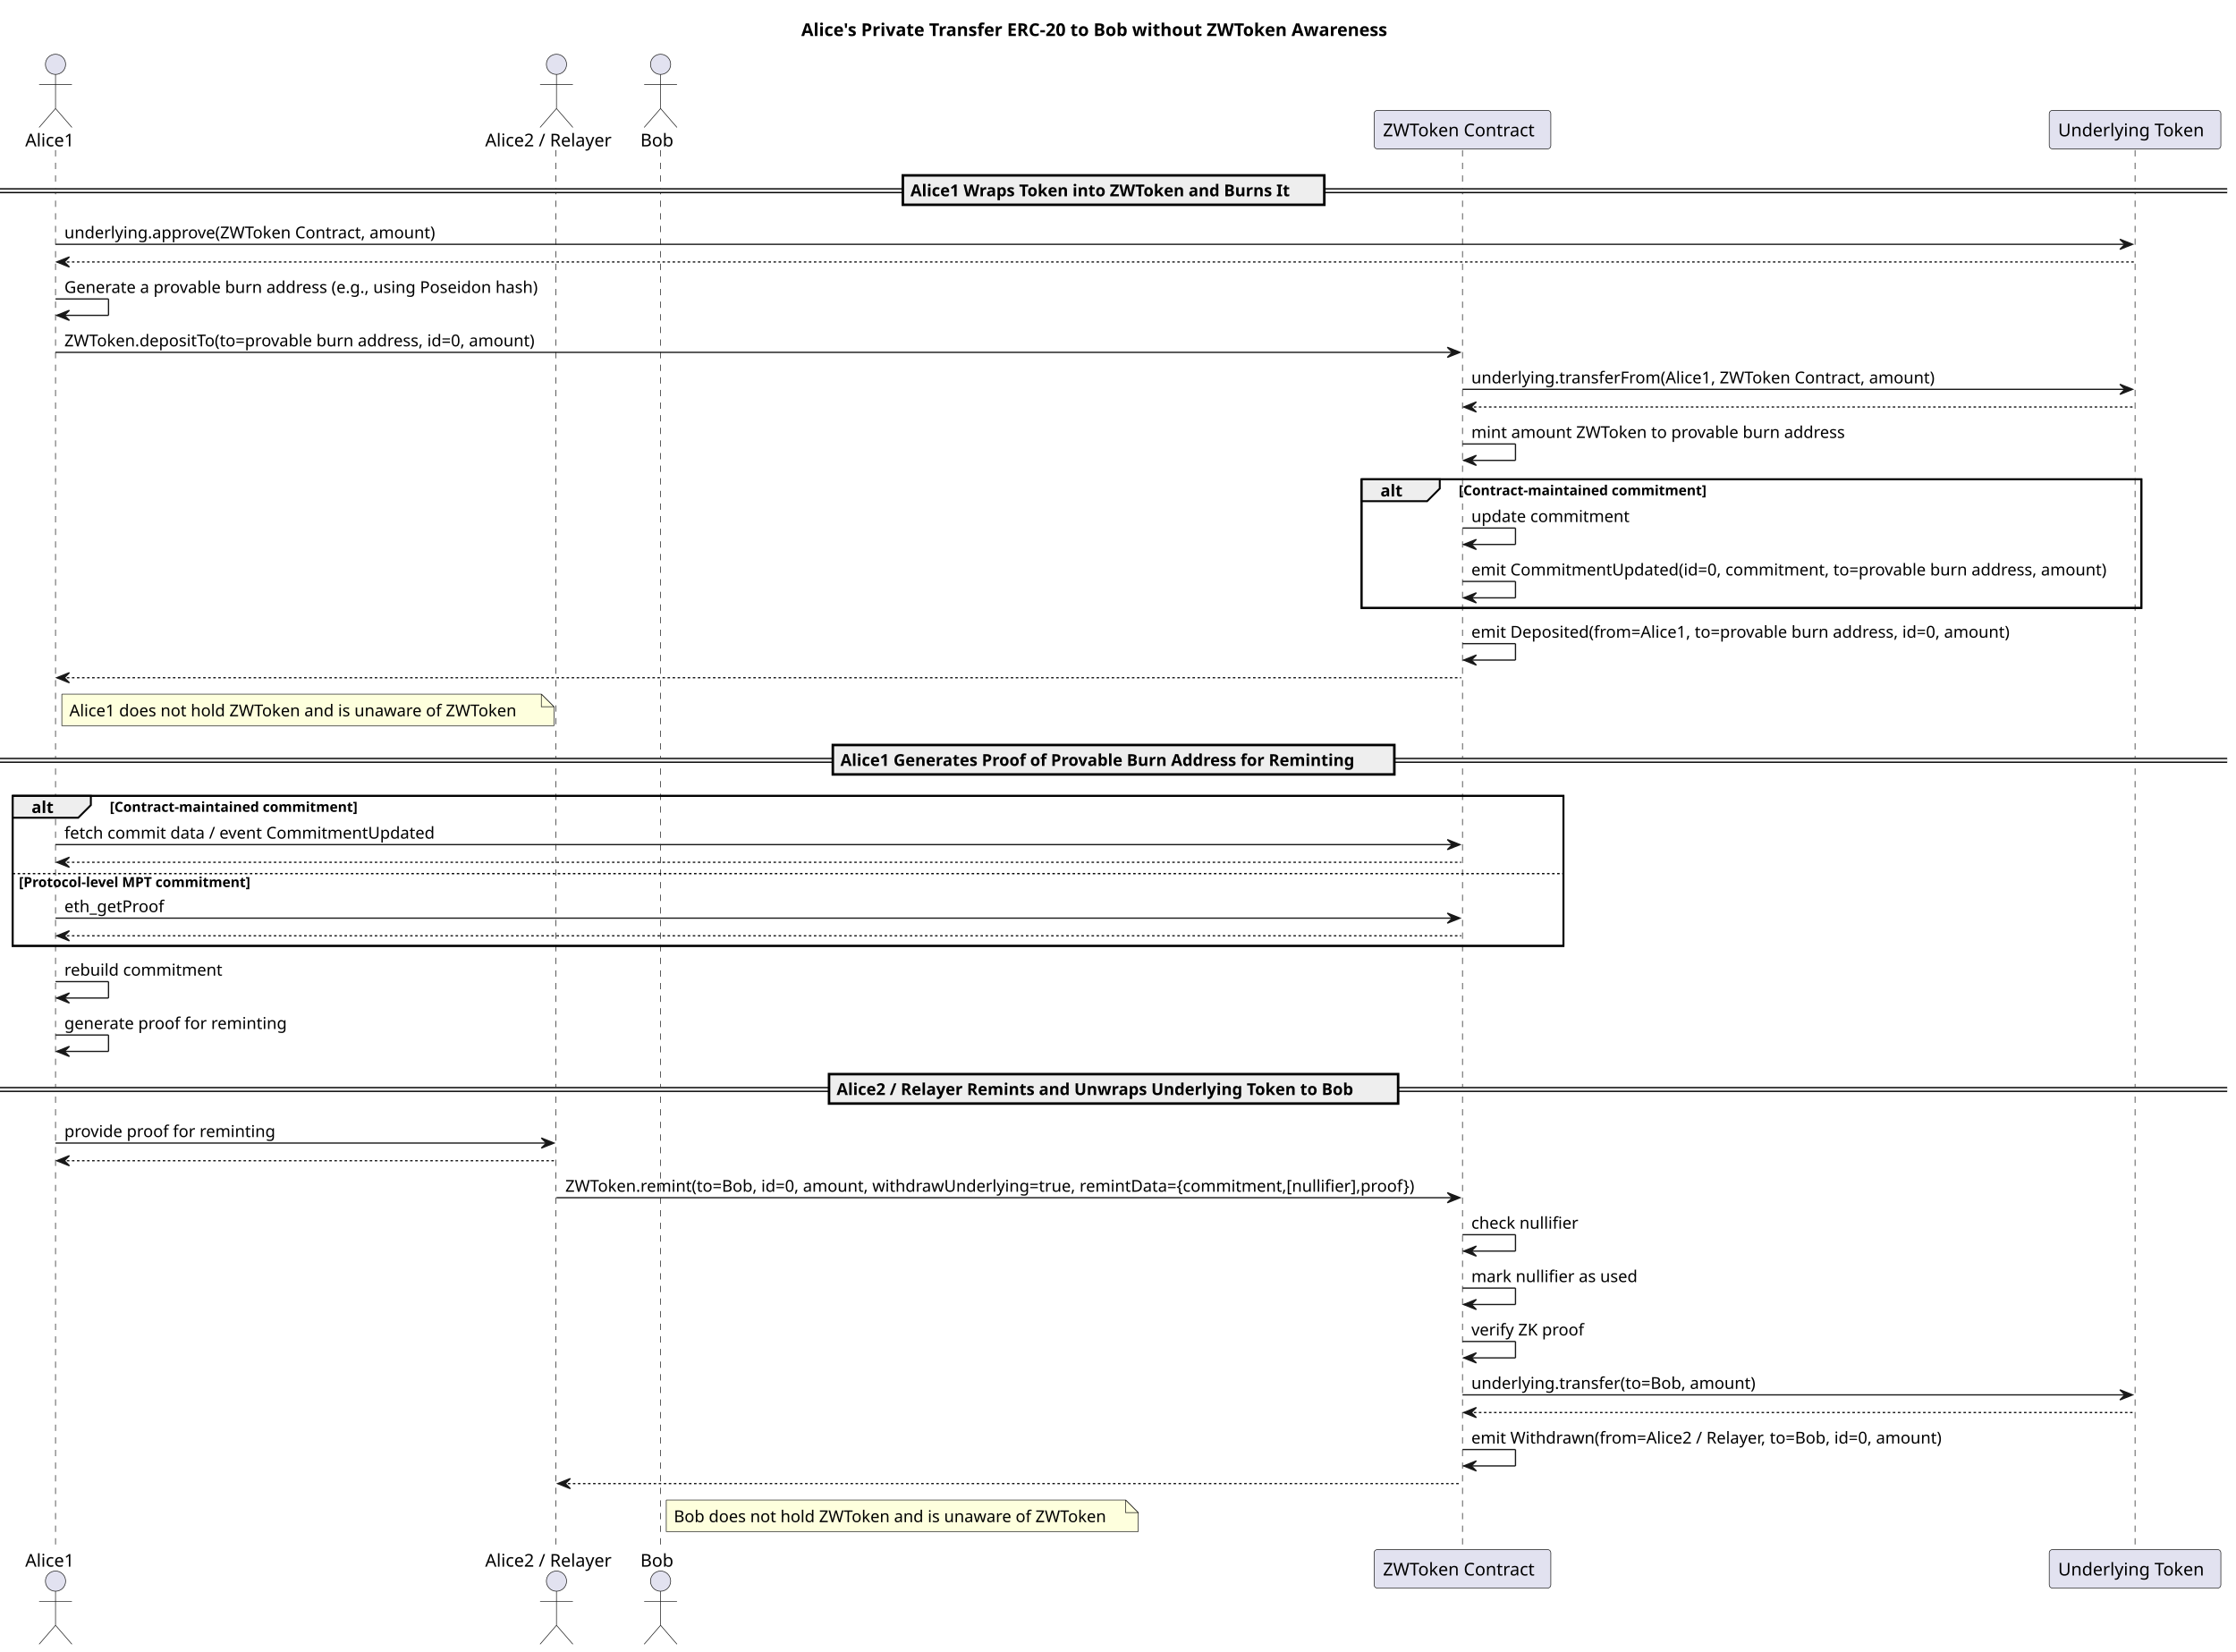
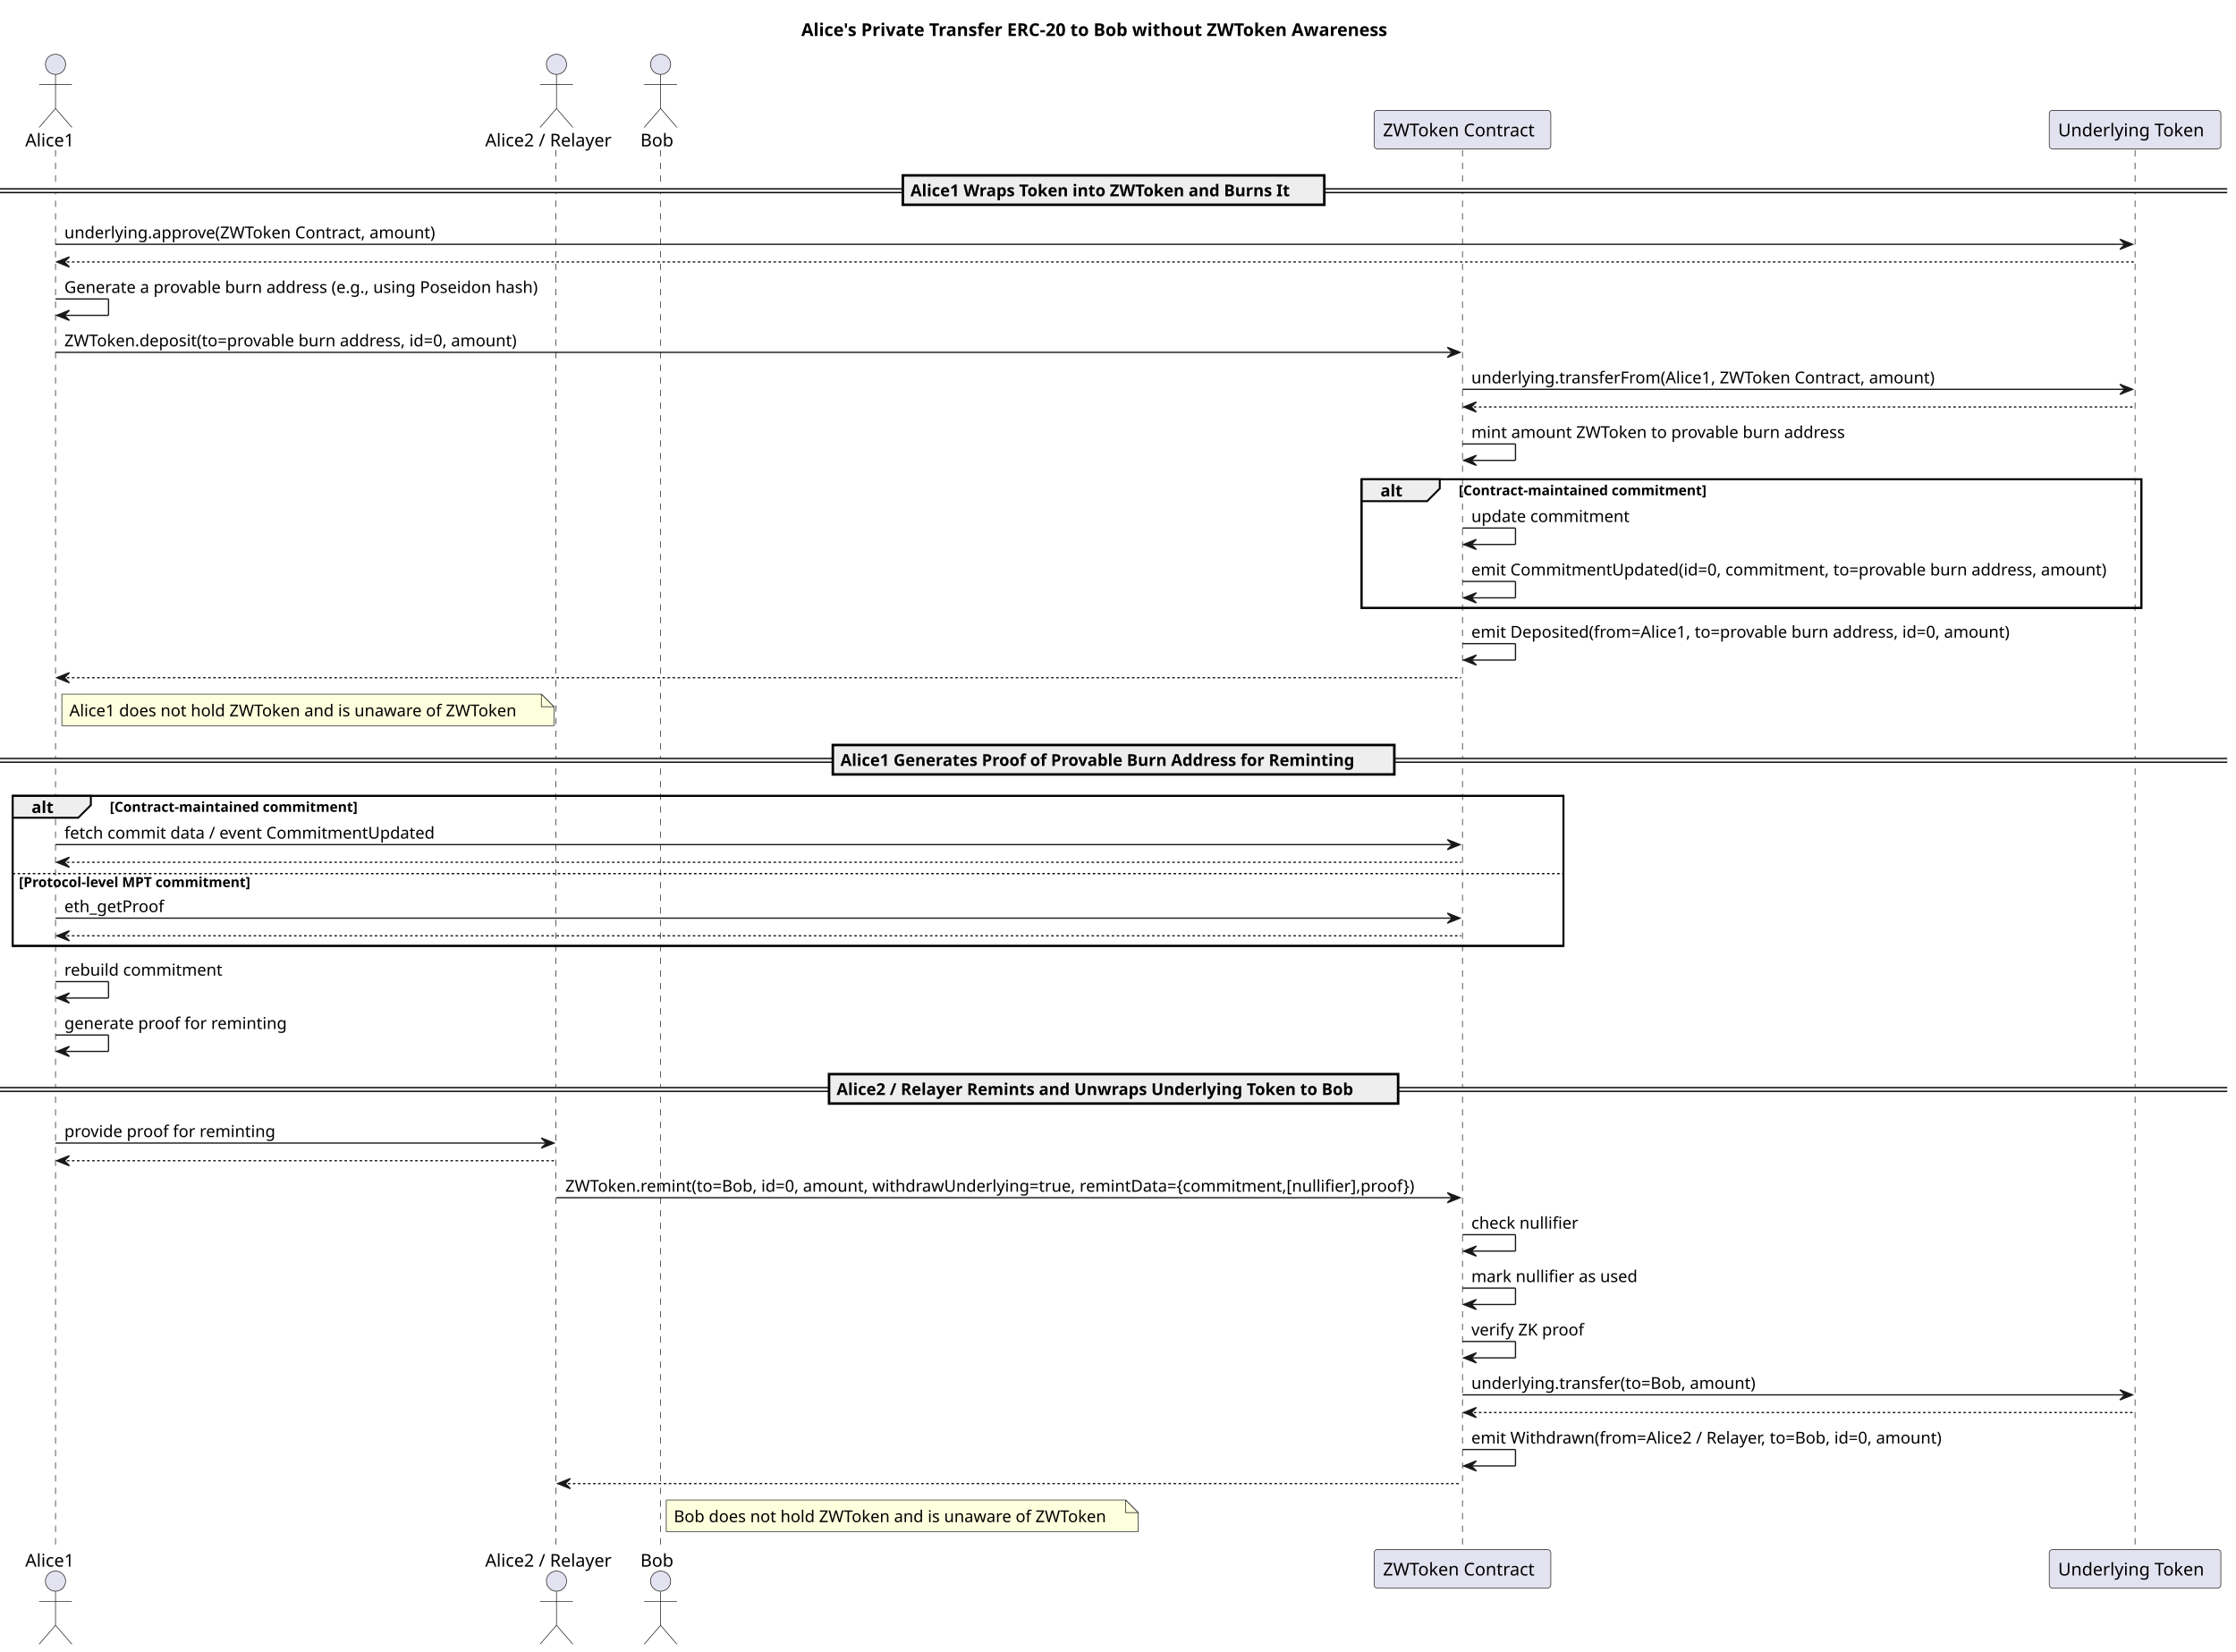
<svg xmlns="http://www.w3.org/2000/svg" contentStyleType="text/css" height="1309px" preserveAspectRatio="none" style="width:1772px;height:1309px;background:#FFFFFF;" version="1.1" viewBox="0 0 1772 1309" width="1772px" zoomAndPan="magnify">
  <defs />
  <g>
    <text fill="#000000" font-family="sans-serif" font-size="14" font-weight="bold" lengthAdjust="spacing" textLength="494" x="635" y="28.535">Alice's Private Transfer ERC-20 to Bob without ZWToken Awareness</text>
    <rect fill="none" height="101.932" style="stroke:#000000;stroke-width:1.5;" width="618" x="1079" y="379.84" />
    <rect fill="none" height="118.887" style="stroke:#000000;stroke-width:1.5;" width="1229" x="10" y="630.703" />
    <line style="stroke:#181818;stroke-width:0.5;stroke-dasharray:5.0,5.0;" x1="44" x2="44" y1="118.977" y2="1229.006" />
    <line style="stroke:#181818;stroke-width:0.5;stroke-dasharray:5.0,5.0;" x1="440.5" x2="440.5" y1="118.977" y2="1229.006" />
    <line style="stroke:#181818;stroke-width:0.5;stroke-dasharray:5.0,5.0;" x1="523.5" x2="523.5" y1="118.977" y2="1229.006" />
    <line style="stroke:#181818;stroke-width:0.5;stroke-dasharray:5.0,5.0;" x1="1159" x2="1159" y1="118.977" y2="1229.006" />
    <line style="stroke:#181818;stroke-width:0.5;stroke-dasharray:5.0,5.0;" x1="1692" x2="1692" y1="118.977" y2="1229.006" />
    <text fill="#000000" font-family="sans-serif" font-size="14" lengthAdjust="spacing" textLength="42" x="20" y="116.023">Alice1</text>
    <ellipse cx="44" cy="50.988" fill="#E2E2F0" rx="8" ry="8" style="stroke:#181818;stroke-width:0.5;" />
    <path d="M44,58.988 L44,85.988 M31,66.988 L57,66.988 M44,85.988 L31,100.988 M44,85.988 L57,100.988 " fill="none" style="stroke:#181818;stroke-width:0.5;" />
    <text fill="#000000" font-family="sans-serif" font-size="14" lengthAdjust="spacing" textLength="42" x="20" y="1241.541">Alice1</text>
    <ellipse cx="44" cy="1252.994" fill="#E2E2F0" rx="8" ry="8" style="stroke:#181818;stroke-width:0.5;" />
    <path d="M44,1260.994 L44,1287.994 M31,1268.994 L57,1268.994 M44,1287.994 L31,1302.994 M44,1287.994 L57,1302.994 " fill="none" style="stroke:#181818;stroke-width:0.5;" />
    <text fill="#000000" font-family="sans-serif" font-size="14" lengthAdjust="spacing" textLength="107" x="384.5" y="116.023">Alice2 / Relayer</text>
    <ellipse cx="441" cy="50.988" fill="#E2E2F0" rx="8" ry="8" style="stroke:#181818;stroke-width:0.5;" />
    <path d="M441,58.988 L441,85.988 M428,66.988 L454,66.988 M441,85.988 L428,100.988 M441,85.988 L454,100.988 " fill="none" style="stroke:#181818;stroke-width:0.5;" />
    <text fill="#000000" font-family="sans-serif" font-size="14" lengthAdjust="spacing" textLength="107" x="384.5" y="1241.541">Alice2 / Relayer</text>
    <ellipse cx="441" cy="1252.994" fill="#E2E2F0" rx="8" ry="8" style="stroke:#181818;stroke-width:0.5;" />
    <path d="M441,1260.994 L441,1287.994 M428,1268.994 L454,1268.994 M441,1287.994 L428,1302.994 M441,1287.994 L454,1302.994 " fill="none" style="stroke:#181818;stroke-width:0.5;" />
    <text fill="#000000" font-family="sans-serif" font-size="14" lengthAdjust="spacing" textLength="26" x="507.5" y="116.023">Bob</text>
    <ellipse cx="523.5" cy="50.988" fill="#E2E2F0" rx="8" ry="8" style="stroke:#181818;stroke-width:0.5;" />
    <path d="M523.5,58.988 L523.5,85.988 M510.5,66.988 L536.5,66.988 M523.5,85.988 L510.5,100.988 M523.5,85.988 L536.5,100.988 " fill="none" style="stroke:#181818;stroke-width:0.5;" />
    <text fill="#000000" font-family="sans-serif" font-size="14" lengthAdjust="spacing" textLength="26" x="507.5" y="1241.541">Bob</text>
    <ellipse cx="523.5" cy="1252.994" fill="#E2E2F0" rx="8" ry="8" style="stroke:#181818;stroke-width:0.5;" />
    <path d="M523.5,1260.994 L523.5,1287.994 M510.5,1268.994 L536.5,1268.994 M523.5,1287.994 L510.5,1302.994 M523.5,1287.994 L536.5,1302.994 " fill="none" style="stroke:#181818;stroke-width:0.5;" />
    <rect fill="#E2E2F0" height="30.488" rx="2.5" ry="2.5" style="stroke:#181818;stroke-width:0.5;" width="140" x="1089" y="87.488" />
    <text fill="#000000" font-family="sans-serif" font-size="14" lengthAdjust="spacing" textLength="126" x="1096" y="108.023">ZWToken Contract</text>
    <rect fill="#E2E2F0" height="30.488" rx="2.5" ry="2.5" style="stroke:#181818;stroke-width:0.5;" width="140" x="1089" y="1228.006" />
    <text fill="#000000" font-family="sans-serif" font-size="14" lengthAdjust="spacing" textLength="126" x="1096" y="1248.541">ZWToken Contract</text>
    <rect fill="#E2E2F0" height="30.488" rx="2.5" ry="2.5" style="stroke:#181818;stroke-width:0.5;" width="136" x="1624" y="87.488" />
    <text fill="#000000" font-family="sans-serif" font-size="14" lengthAdjust="spacing" textLength="122" x="1631" y="108.023">Underlying Token</text>
    <rect fill="#E2E2F0" height="30.488" rx="2.5" ry="2.5" style="stroke:#181818;stroke-width:0.5;" width="136" x="1624" y="1228.006" />
    <text fill="#000000" font-family="sans-serif" font-size="14" lengthAdjust="spacing" textLength="122" x="1631" y="1248.541">Underlying Token</text>
    <rect fill="#EEEEEE" height="3" style="stroke:#EEEEEE;stroke-width:1.0;" width="1765" x="0" y="149.632" />
    <line style="stroke:#000000;stroke-width:1.0;" x1="0" x2="1765" y1="149.632" y2="149.632" />
    <line style="stroke:#000000;stroke-width:1.0;" x1="0" x2="1765" y1="152.632" y2="152.632" />
    <rect fill="#EEEEEE" height="23.311" style="stroke:#000000;stroke-width:2.0;" width="334" x="715.5" y="138.977" />
    <text fill="#000000" font-family="sans-serif" font-size="13" font-weight="bold" lengthAdjust="spacing" textLength="316" x="721.5" y="155.545">Alice1 Wraps Token into ZWToken and Burns It</text>
    <polygon fill="#181818" points="1680,189.598,1690,193.598,1680,197.598,1684,193.598" style="stroke:#181818;stroke-width:1.0;" />
    <line style="stroke:#181818;stroke-width:1.0;" x1="44" x2="1686" y1="193.598" y2="193.598" />
    <text fill="#000000" font-family="sans-serif" font-size="13" lengthAdjust="spacing" textLength="301" x="51" y="188.856">underlying.approve(ZWToken Contract, amount)</text>
    <polygon fill="#181818" points="55,203.598,45,207.598,55,211.598,51,207.598" style="stroke:#181818;stroke-width:1.0;" />
    <line style="stroke:#181818;stroke-width:1.0;stroke-dasharray:2.0,2.0;" x1="49" x2="1691" y1="207.598" y2="207.598" />
    <line style="stroke:#181818;stroke-width:1.0;" x1="44" x2="86" y1="236.908" y2="236.908" />
    <line style="stroke:#181818;stroke-width:1.0;" x1="86" x2="86" y1="236.908" y2="249.908" />
    <line style="stroke:#181818;stroke-width:1.0;" x1="45" x2="86" y1="249.908" y2="249.908" />
    <polygon fill="#181818" points="55,245.908,45,249.908,55,253.908,51,249.908" style="stroke:#181818;stroke-width:1.0;" />
    <text fill="#000000" font-family="sans-serif" font-size="13" lengthAdjust="spacing" textLength="383" x="51" y="232.166">Generate a provable burn address (e.g., using Poseidon hash)</text>
    <polygon fill="#181818" points="1147,275.219,1157,279.219,1147,283.219,1151,279.219" style="stroke:#181818;stroke-width:1.0;" />
    <line style="stroke:#181818;stroke-width:1.0;" x1="44" x2="1153" y1="279.219" y2="279.219" />
-     <text fill="#000000" font-family="sans-serif" font-size="13" lengthAdjust="spacing" textLength="390" x="51" y="274.477">ZWToken.depositTo(to=provable burn address, id=0, amount)</text>
+     <text fill="#000000" font-family="sans-serif" font-size="13" lengthAdjust="spacing" textLength="374" x="51" y="274.477">ZWToken.deposit(to=provable burn address, id=0, amount)</text>
    <polygon fill="#181818" points="1680,304.529,1690,308.529,1680,312.529,1684,308.529" style="stroke:#181818;stroke-width:1.0;" />
    <line style="stroke:#181818;stroke-width:1.0;" x1="1159" x2="1686" y1="308.529" y2="308.529" />
    <text fill="#000000" font-family="sans-serif" font-size="13" lengthAdjust="spacing" textLength="379" x="1166" y="303.787">underlying.transferFrom(Alice1, ZWToken Contract, amount)</text>
    <polygon fill="#181818" points="1170,318.529,1160,322.529,1170,326.529,1166,322.529" style="stroke:#181818;stroke-width:1.0;" />
    <line style="stroke:#181818;stroke-width:1.0;stroke-dasharray:2.0,2.0;" x1="1164" x2="1691" y1="322.529" y2="322.529" />
    <line style="stroke:#181818;stroke-width:1.0;" x1="1159" x2="1201" y1="351.84" y2="351.84" />
    <line style="stroke:#181818;stroke-width:1.0;" x1="1201" x2="1201" y1="351.84" y2="364.84" />
    <line style="stroke:#181818;stroke-width:1.0;" x1="1160" x2="1201" y1="364.84" y2="364.84" />
    <polygon fill="#181818" points="1170,360.84,1160,364.84,1170,368.84,1166,364.84" style="stroke:#181818;stroke-width:1.0;" />
    <text fill="#000000" font-family="sans-serif" font-size="13" lengthAdjust="spacing" textLength="304" x="1166" y="347.098">mint amount ZWToken to provable burn address</text>
    <path d="M1079,379.84 L1141,379.84 L1141,387.15 L1131,397.15 L1079,397.15 L1079,379.84 " fill="#EEEEEE" style="stroke:#000000;stroke-width:1.5;" />
    <rect fill="none" height="101.932" style="stroke:#000000;stroke-width:1.5;" width="618" x="1079" y="379.84" />
    <text fill="#000000" font-family="sans-serif" font-size="13" font-weight="bold" lengthAdjust="spacing" textLength="17" x="1094" y="393.408">alt</text>
    <text fill="#000000" font-family="sans-serif" font-size="11" font-weight="bold" lengthAdjust="spacing" textLength="199" x="1156" y="392.475">[Contract-maintained commitment]</text>
    <line style="stroke:#181818;stroke-width:1.0;" x1="1159" x2="1201" y1="418.461" y2="418.461" />
    <line style="stroke:#181818;stroke-width:1.0;" x1="1201" x2="1201" y1="418.461" y2="431.461" />
    <line style="stroke:#181818;stroke-width:1.0;" x1="1160" x2="1201" y1="431.461" y2="431.461" />
    <polygon fill="#181818" points="1170,427.461,1160,431.461,1170,435.461,1166,431.461" style="stroke:#181818;stroke-width:1.0;" />
    <text fill="#000000" font-family="sans-serif" font-size="13" lengthAdjust="spacing" textLength="127" x="1166" y="413.719">update commitment</text>
    <line style="stroke:#181818;stroke-width:1.0;" x1="1159" x2="1201" y1="460.772" y2="460.772" />
    <line style="stroke:#181818;stroke-width:1.0;" x1="1201" x2="1201" y1="460.772" y2="473.772" />
    <line style="stroke:#181818;stroke-width:1.0;" x1="1160" x2="1201" y1="473.772" y2="473.772" />
    <polygon fill="#181818" points="1170,469.772,1160,473.772,1170,477.772,1166,473.772" style="stroke:#181818;stroke-width:1.0;" />
    <text fill="#000000" font-family="sans-serif" font-size="13" lengthAdjust="spacing" textLength="519" x="1166" y="456.029">emit CommitmentUpdated(id=0, commitment, to=provable burn address, amount)</text>
    <line style="stroke:#181818;stroke-width:1.0;" x1="1159" x2="1201" y1="510.082" y2="510.082" />
    <line style="stroke:#181818;stroke-width:1.0;" x1="1201" x2="1201" y1="510.082" y2="523.082" />
    <line style="stroke:#181818;stroke-width:1.0;" x1="1160" x2="1201" y1="523.082" y2="523.082" />
    <polygon fill="#181818" points="1170,519.082,1160,523.082,1170,527.082,1166,523.082" style="stroke:#181818;stroke-width:1.0;" />
    <text fill="#000000" font-family="sans-serif" font-size="13" lengthAdjust="spacing" textLength="448" x="1166" y="505.34">emit Deposited(from=Alice1, to=provable burn address, id=0, amount)</text>
    <polygon fill="#181818" points="55,533.082,45,537.082,55,541.082,51,537.082" style="stroke:#181818;stroke-width:1.0;" />
    <line style="stroke:#181818;stroke-width:1.0;stroke-dasharray:2.0,2.0;" x1="49" x2="1158" y1="537.082" y2="537.082" />
    <path d="M49,550.082 L49,575.082 L439,575.082 L439,560.082 L429,550.082 L49,550.082 " fill="#FEFFDD" style="stroke:#181818;stroke-width:0.5;" />
    <path d="M429,550.082 L429,560.082 L439,560.082 L429,550.082 " fill="#FEFFDD" style="stroke:#181818;stroke-width:0.5;" />
    <text fill="#000000" font-family="sans-serif" font-size="13" lengthAdjust="spacing" textLength="369" x="55" y="567.65">Alice1 does not hold ZWToken and is unaware of ZWToken</text>
    <rect fill="#EEEEEE" height="3" style="stroke:#EEEEEE;stroke-width:1.0;" width="1765" x="0" y="601.048" />
    <line style="stroke:#000000;stroke-width:1.0;" x1="0" x2="1765" y1="601.048" y2="601.048" />
    <line style="stroke:#000000;stroke-width:1.0;" x1="0" x2="1765" y1="604.048" y2="604.048" />
    <rect fill="#EEEEEE" height="23.311" style="stroke:#000000;stroke-width:2.0;" width="445" x="660" y="590.393" />
    <text fill="#000000" font-family="sans-serif" font-size="13" font-weight="bold" lengthAdjust="spacing" textLength="427" x="666" y="606.961">Alice1 Generates Proof of Provable Burn Address for Reminting</text>
    <path d="M10,630.703 L72,630.703 L72,638.014 L62,648.014 L10,648.014 L10,630.703 " fill="#EEEEEE" style="stroke:#000000;stroke-width:1.5;" />
    <rect fill="none" height="118.887" style="stroke:#000000;stroke-width:1.5;" width="1229" x="10" y="630.703" />
    <text fill="#000000" font-family="sans-serif" font-size="13" font-weight="bold" lengthAdjust="spacing" textLength="17" x="25" y="644.271">alt</text>
    <text fill="#000000" font-family="sans-serif" font-size="11" font-weight="bold" lengthAdjust="spacing" textLength="199" x="87" y="643.338">[Contract-maintained commitment]</text>
    <polygon fill="#181818" points="1147,665.324,1157,669.324,1147,673.324,1151,669.324" style="stroke:#181818;stroke-width:1.0;" />
    <line style="stroke:#181818;stroke-width:1.0;" x1="44" x2="1153" y1="669.324" y2="669.324" />
    <text fill="#000000" font-family="sans-serif" font-size="13" lengthAdjust="spacing" textLength="302" x="51" y="664.582">fetch commit data / event CommitmentUpdated</text>
    <polygon fill="#181818" points="55,679.324,45,683.324,55,687.324,51,683.324" style="stroke:#181818;stroke-width:1.0;" />
    <line style="stroke:#181818;stroke-width:1.0;stroke-dasharray:2.0,2.0;" x1="49" x2="1158" y1="683.324" y2="683.324" />
    <line style="stroke:#000000;stroke-width:1.0;stroke-dasharray:2.0,2.0;" x1="10" x2="1239" y1="692.324" y2="692.324" />
    <text fill="#000000" font-family="sans-serif" font-size="11" font-weight="bold" lengthAdjust="spacing" textLength="193" x="15" y="702.959">[Protocol-level MPT commitment]</text>
    <polygon fill="#181818" points="1147,723.59,1157,727.59,1147,731.59,1151,727.59" style="stroke:#181818;stroke-width:1.0;" />
    <line style="stroke:#181818;stroke-width:1.0;" x1="44" x2="1153" y1="727.59" y2="727.59" />
    <text fill="#000000" font-family="sans-serif" font-size="13" lengthAdjust="spacing" textLength="80" x="51" y="722.848">eth_getProof</text>
    <polygon fill="#181818" points="55,737.59,45,741.59,55,745.59,51,741.59" style="stroke:#181818;stroke-width:1.0;" />
    <line style="stroke:#181818;stroke-width:1.0;stroke-dasharray:2.0,2.0;" x1="49" x2="1158" y1="741.59" y2="741.59" />
    <line style="stroke:#181818;stroke-width:1.0;" x1="44" x2="86" y1="777.9" y2="777.9" />
    <line style="stroke:#181818;stroke-width:1.0;" x1="86" x2="86" y1="777.9" y2="790.9" />
    <line style="stroke:#181818;stroke-width:1.0;" x1="45" x2="86" y1="790.9" y2="790.9" />
    <polygon fill="#181818" points="55,786.9,45,790.9,55,794.9,51,790.9" style="stroke:#181818;stroke-width:1.0;" />
    <text fill="#000000" font-family="sans-serif" font-size="13" lengthAdjust="spacing" textLength="128" x="51" y="773.158">rebuild commitment</text>
    <line style="stroke:#181818;stroke-width:1.0;" x1="44" x2="86" y1="820.211" y2="820.211" />
    <line style="stroke:#181818;stroke-width:1.0;" x1="86" x2="86" y1="820.211" y2="833.211" />
    <line style="stroke:#181818;stroke-width:1.0;" x1="45" x2="86" y1="833.211" y2="833.211" />
    <polygon fill="#181818" points="55,829.211,45,833.211,55,837.211,51,833.211" style="stroke:#181818;stroke-width:1.0;" />
    <text fill="#000000" font-family="sans-serif" font-size="13" lengthAdjust="spacing" textLength="179" x="51" y="815.469">generate proof for reminting</text>
    <rect fill="#EEEEEE" height="3" style="stroke:#EEEEEE;stroke-width:1.0;" width="1765" x="0" y="861.866" />
    <line style="stroke:#000000;stroke-width:1.0;" x1="0" x2="1765" y1="861.866" y2="861.866" />
    <line style="stroke:#000000;stroke-width:1.0;" x1="0" x2="1765" y1="864.866" y2="864.866" />
    <rect fill="#EEEEEE" height="23.311" style="stroke:#000000;stroke-width:2.0;" width="451" x="657" y="851.211" />
    <text fill="#000000" font-family="sans-serif" font-size="13" font-weight="bold" lengthAdjust="spacing" textLength="433" x="663" y="867.779">Alice2 / Relayer Remints and Unwraps Underlying Token to Bob</text>
    <polygon fill="#181818" points="429,901.832,439,905.832,429,909.832,433,905.832" style="stroke:#181818;stroke-width:1.0;" />
    <line style="stroke:#181818;stroke-width:1.0;" x1="44" x2="435" y1="905.832" y2="905.832" />
    <text fill="#000000" font-family="sans-serif" font-size="13" lengthAdjust="spacing" textLength="172" x="51" y="901.09">provide proof for reminting</text>
    <polygon fill="#181818" points="55,915.832,45,919.832,55,923.832,51,919.832" style="stroke:#181818;stroke-width:1.0;" />
    <line style="stroke:#181818;stroke-width:1.0;stroke-dasharray:2.0,2.0;" x1="49" x2="440" y1="919.832" y2="919.832" />
    <polygon fill="#181818" points="1147,945.143,1157,949.143,1147,953.143,1151,949.143" style="stroke:#181818;stroke-width:1.0;" />
    <line style="stroke:#181818;stroke-width:1.0;" x1="441" x2="1153" y1="949.143" y2="949.143" />
    <text fill="#000000" font-family="sans-serif" font-size="13" lengthAdjust="spacing" textLength="694" x="448" y="944.4">ZWToken.remint(to=Bob, id=0, amount, withdrawUnderlying=true, remintData={commitment,[nullifier],proof})</text>
    <line style="stroke:#181818;stroke-width:1.0;" x1="1159" x2="1201" y1="978.453" y2="978.453" />
    <line style="stroke:#181818;stroke-width:1.0;" x1="1201" x2="1201" y1="978.453" y2="991.453" />
    <line style="stroke:#181818;stroke-width:1.0;" x1="1160" x2="1201" y1="991.453" y2="991.453" />
    <polygon fill="#181818" points="1170,987.453,1160,991.453,1170,995.453,1166,991.453" style="stroke:#181818;stroke-width:1.0;" />
    <text fill="#000000" font-family="sans-serif" font-size="13" lengthAdjust="spacing" textLength="90" x="1166" y="973.711">check nullifier</text>
    <line style="stroke:#181818;stroke-width:1.0;" x1="1159" x2="1201" y1="1020.764" y2="1020.764" />
    <line style="stroke:#181818;stroke-width:1.0;" x1="1201" x2="1201" y1="1020.764" y2="1033.764" />
    <line style="stroke:#181818;stroke-width:1.0;" x1="1160" x2="1201" y1="1033.764" y2="1033.764" />
    <polygon fill="#181818" points="1170,1029.764,1160,1033.764,1170,1037.764,1166,1033.764" style="stroke:#181818;stroke-width:1.0;" />
    <text fill="#000000" font-family="sans-serif" font-size="13" lengthAdjust="spacing" textLength="137" x="1166" y="1016.021">mark nullifier as used</text>
    <line style="stroke:#181818;stroke-width:1.0;" x1="1159" x2="1201" y1="1063.074" y2="1063.074" />
    <line style="stroke:#181818;stroke-width:1.0;" x1="1201" x2="1201" y1="1063.074" y2="1076.074" />
    <line style="stroke:#181818;stroke-width:1.0;" x1="1160" x2="1201" y1="1076.074" y2="1076.074" />
    <polygon fill="#181818" points="1170,1072.074,1160,1076.074,1170,1080.074,1166,1076.074" style="stroke:#181818;stroke-width:1.0;" />
    <text fill="#000000" font-family="sans-serif" font-size="13" lengthAdjust="spacing" textLength="93" x="1166" y="1058.332">verify ZK proof</text>
    <polygon fill="#181818" points="1680,1101.385,1690,1105.385,1680,1109.385,1684,1105.385" style="stroke:#181818;stroke-width:1.0;" />
    <line style="stroke:#181818;stroke-width:1.0;" x1="1159" x2="1686" y1="1105.385" y2="1105.385" />
    <text fill="#000000" font-family="sans-serif" font-size="13" lengthAdjust="spacing" textLength="230" x="1166" y="1100.643">underlying.transfer(to=Bob, amount)</text>
    <polygon fill="#181818" points="1170,1115.385,1160,1119.385,1170,1123.385,1166,1119.385" style="stroke:#181818;stroke-width:1.0;" />
    <line style="stroke:#181818;stroke-width:1.0;stroke-dasharray:2.0,2.0;" x1="1164" x2="1691" y1="1119.385" y2="1119.385" />
    <line style="stroke:#181818;stroke-width:1.0;" x1="1159" x2="1201" y1="1148.695" y2="1148.695" />
    <line style="stroke:#181818;stroke-width:1.0;" x1="1201" x2="1201" y1="1148.695" y2="1161.695" />
    <line style="stroke:#181818;stroke-width:1.0;" x1="1160" x2="1201" y1="1161.695" y2="1161.695" />
    <polygon fill="#181818" points="1170,1157.695,1160,1161.695,1170,1165.695,1166,1161.695" style="stroke:#181818;stroke-width:1.0;" />
    <text fill="#000000" font-family="sans-serif" font-size="13" lengthAdjust="spacing" textLength="393" x="1166" y="1143.953">emit Withdrawn(from=Alice2 / Relayer, to=Bob, id=0, amount)</text>
    <polygon fill="#181818" points="452,1171.695,442,1175.695,452,1179.695,448,1175.695" style="stroke:#181818;stroke-width:1.0;" />
    <line style="stroke:#181818;stroke-width:1.0;stroke-dasharray:2.0,2.0;" x1="446" x2="1158" y1="1175.695" y2="1175.695" />
    <path d="M528,1188.695 L528,1213.695 L902,1213.695 L902,1198.695 L892,1188.695 L528,1188.695 " fill="#FEFFDD" style="stroke:#181818;stroke-width:0.5;" />
    <path d="M892,1188.695 L892,1198.695 L902,1198.695 L892,1188.695 " fill="#FEFFDD" style="stroke:#181818;stroke-width:0.5;" />
    <text fill="#000000" font-family="sans-serif" font-size="13" lengthAdjust="spacing" textLength="353" x="534" y="1206.264">Bob does not hold ZWToken and is unaware of ZWToken</text>
  </g>
</svg>
